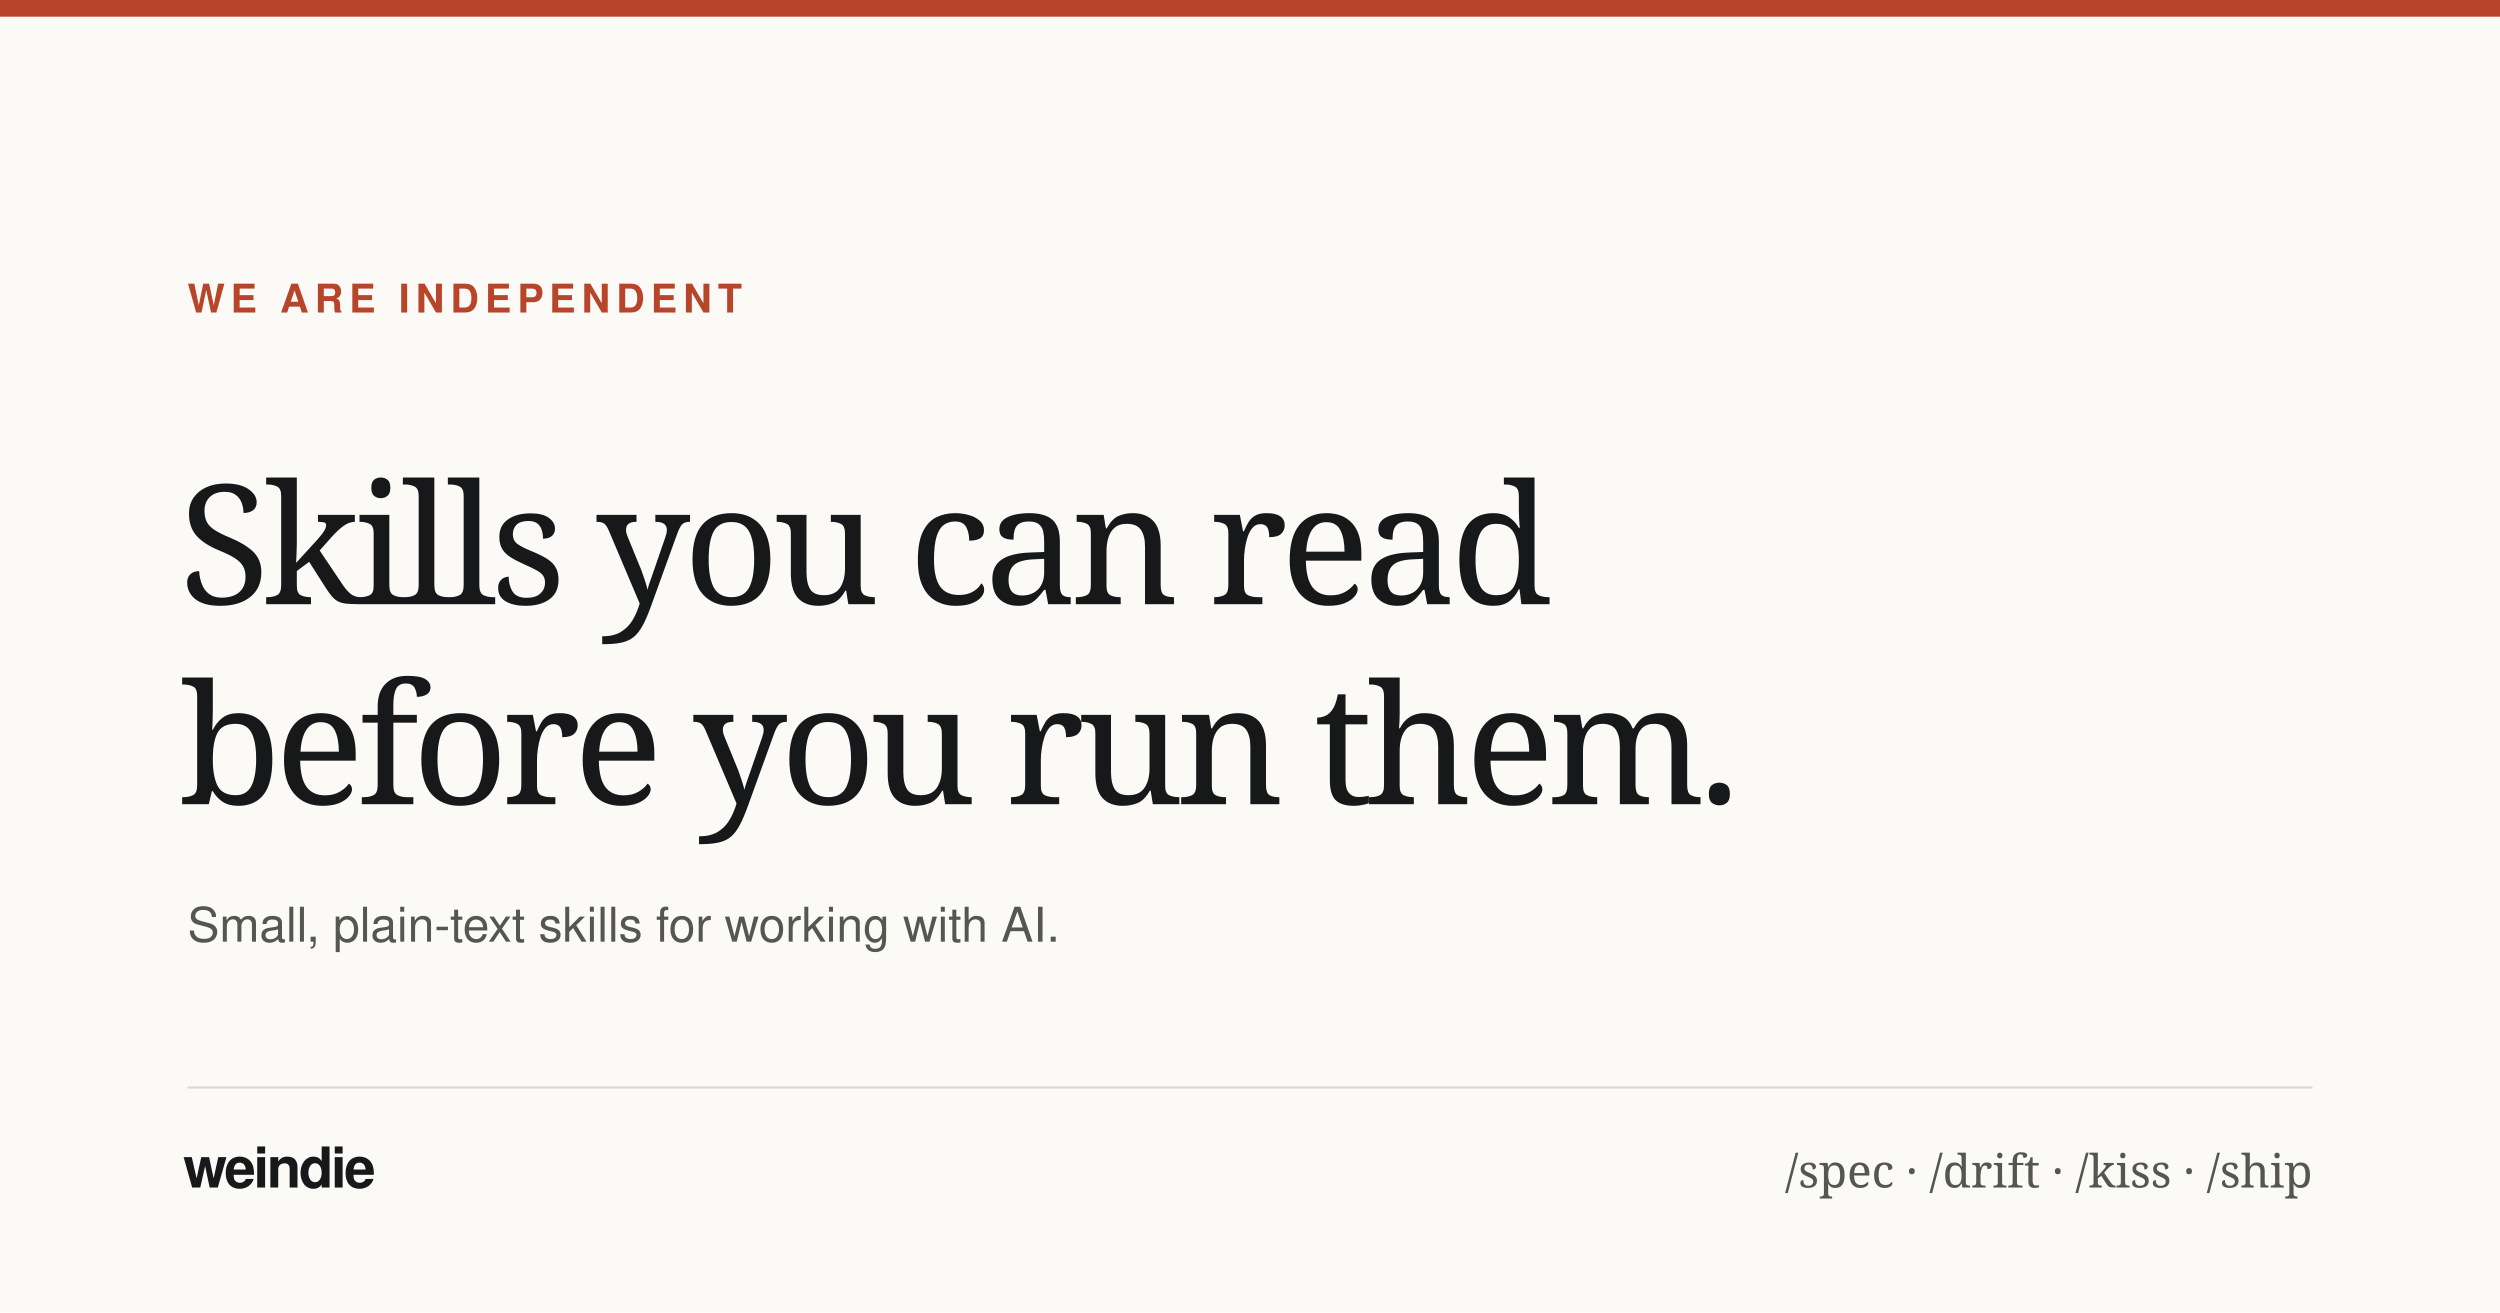
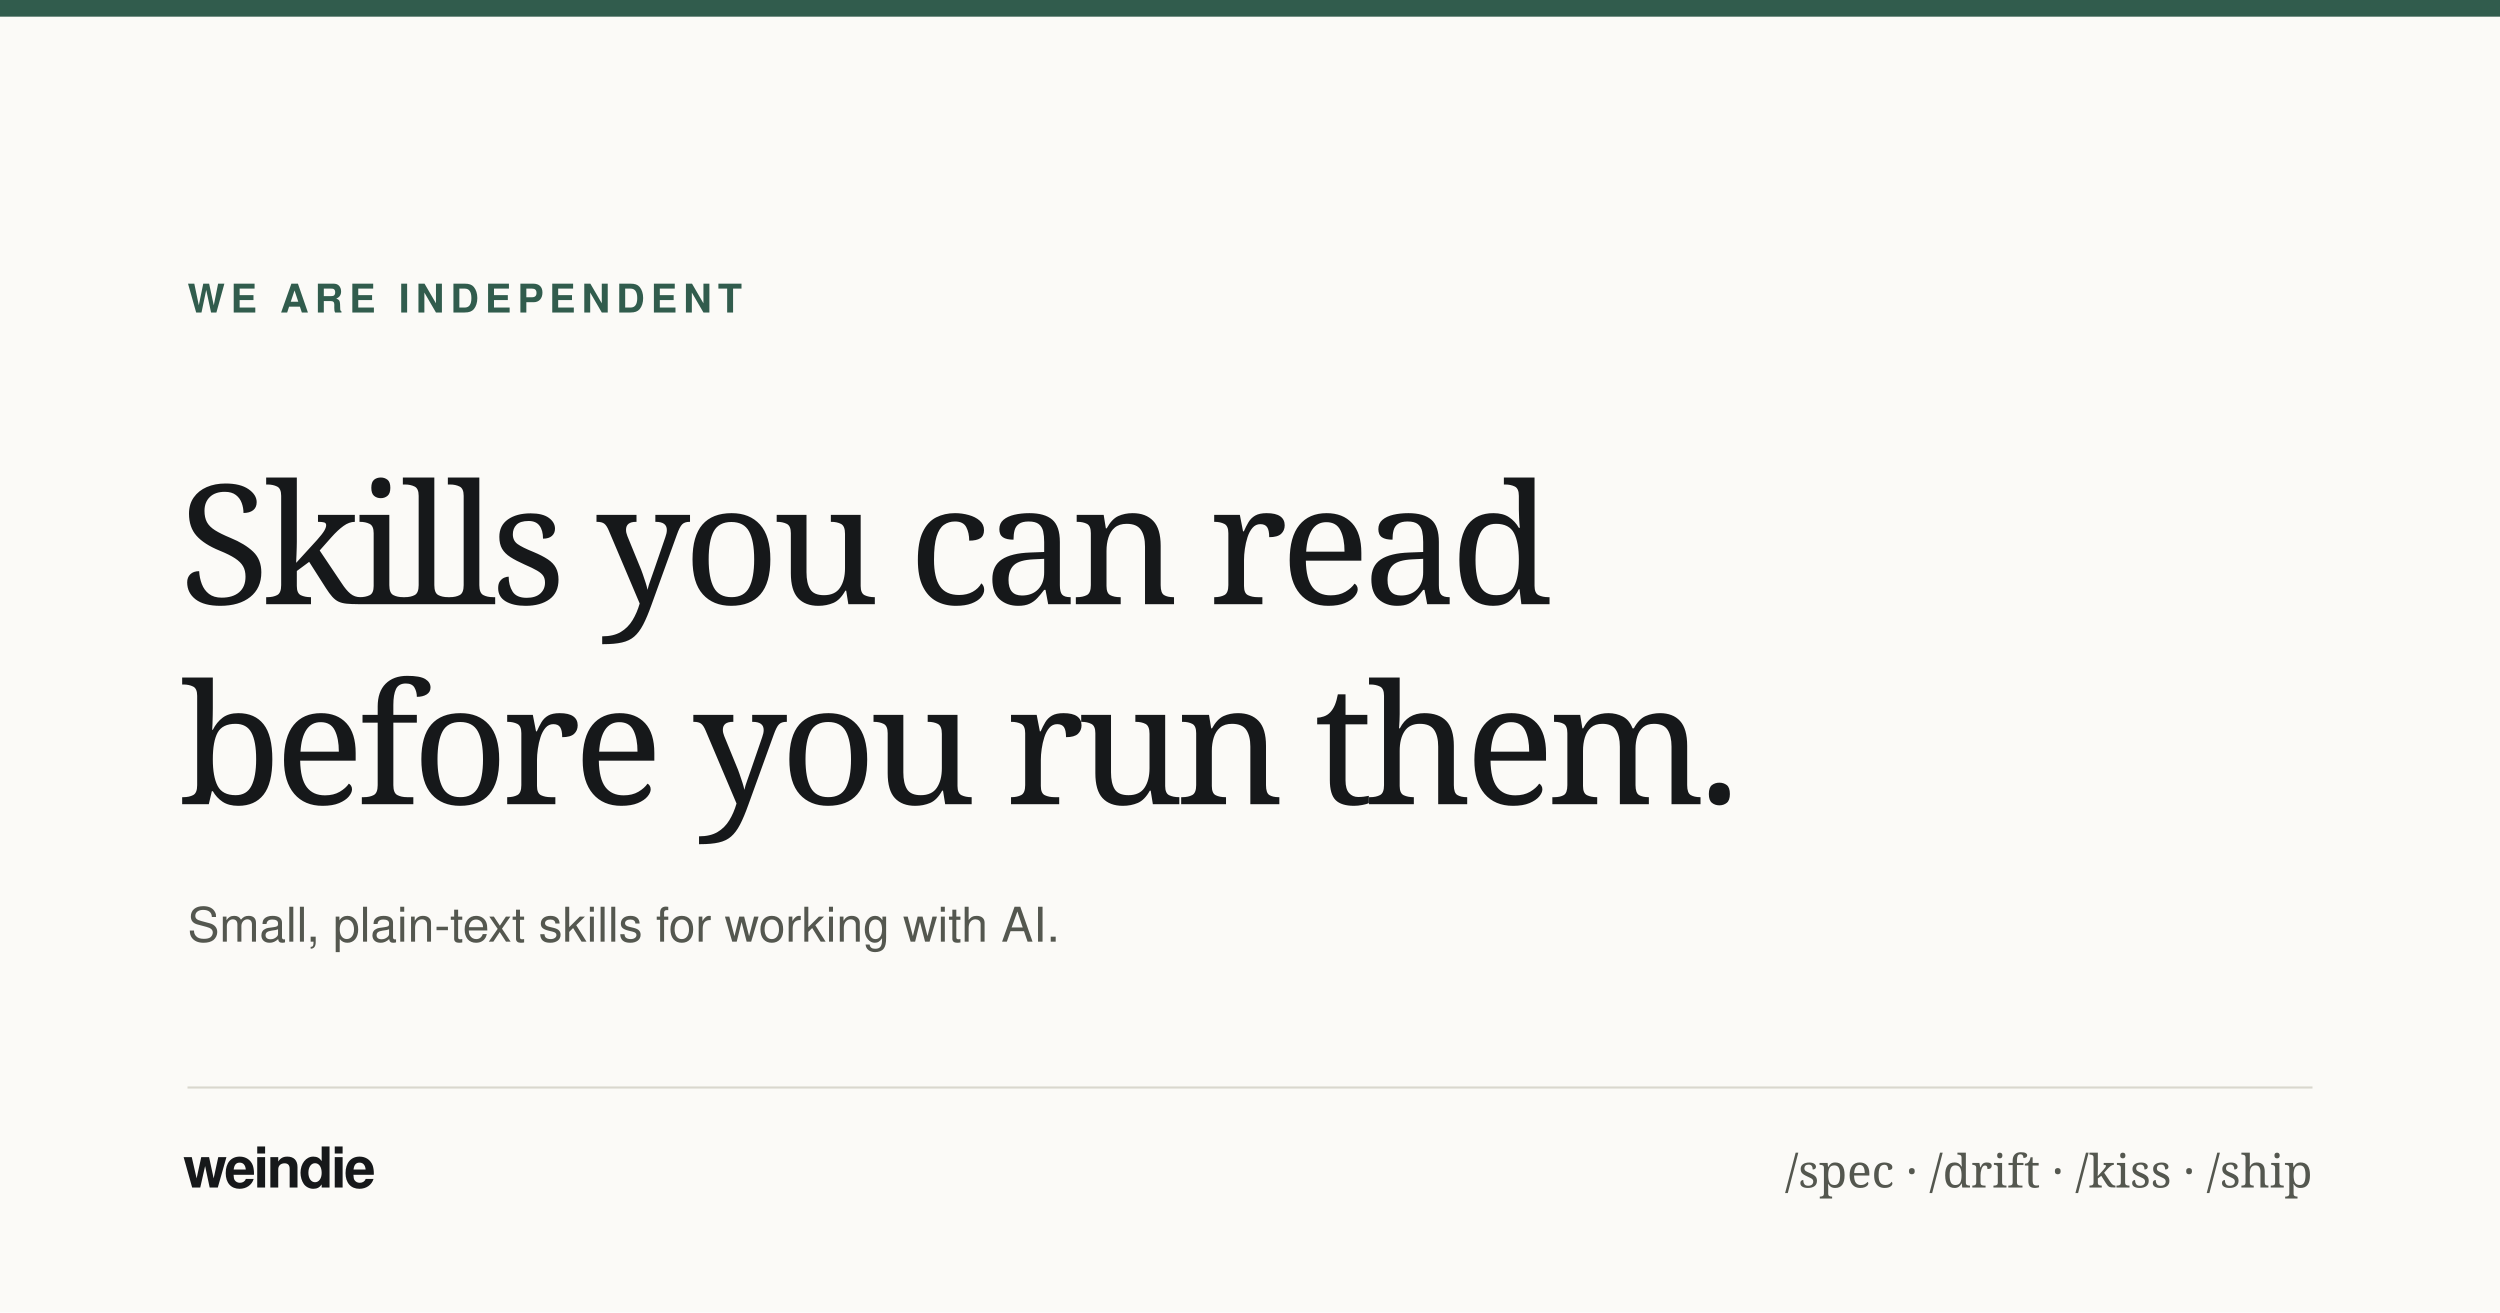
<svg xmlns="http://www.w3.org/2000/svg" width="1200" height="630" viewBox="0 0 1200 630">
  <rect width="1200" height="630" fill="#fbfaf7" />
-   <rect x="0" y="0" width="1200" height="8" fill="#b8442a" />
-   <text x="90" y="150" font-family="Helvetica Neue,Helvetica,Arial,sans-serif" font-size="19" font-weight="700" letter-spacing="2.9" fill="#b8442a">WE ARE INDEPENDENT</text>
+   <rect x="0" y="0" width="1200" height="8" fill="#315c4d" />
+   <text x="90" y="150" font-family="Helvetica Neue,Helvetica,Arial,sans-serif" font-size="19" font-weight="700" letter-spacing="2.9" fill="#315c4d">WE ARE INDEPENDENT</text>
  <text x="86" y="290" font-family="Georgia,serif" font-size="80" letter-spacing="-3.2" fill="#16181a">Skills you can read</text>
  <text x="86" y="386" font-family="Georgia,serif" font-size="80" letter-spacing="-3.2" fill="#16181a">before you run them.</text>
  <text x="90" y="452" font-family="Helvetica Neue,Helvetica,Arial,sans-serif" font-size="23" fill="#54574f">Small, plain-text skills for working with AI.</text>
  <line x1="90" y1="522" x2="1110" y2="522" stroke="#d9d7ce" stroke-width="1" />
  <text x="88" y="570" font-family="Helvetica Neue,Helvetica,Arial,sans-serif" font-size="27" font-weight="700" letter-spacing="-1.1" fill="#16181a">weindie</text>
  <text x="1110" y="570" text-anchor="end" font-family="Georgia,serif" font-size="22" fill="#54574f">/spec · /drift · /kiss · /ship</text>
</svg>
